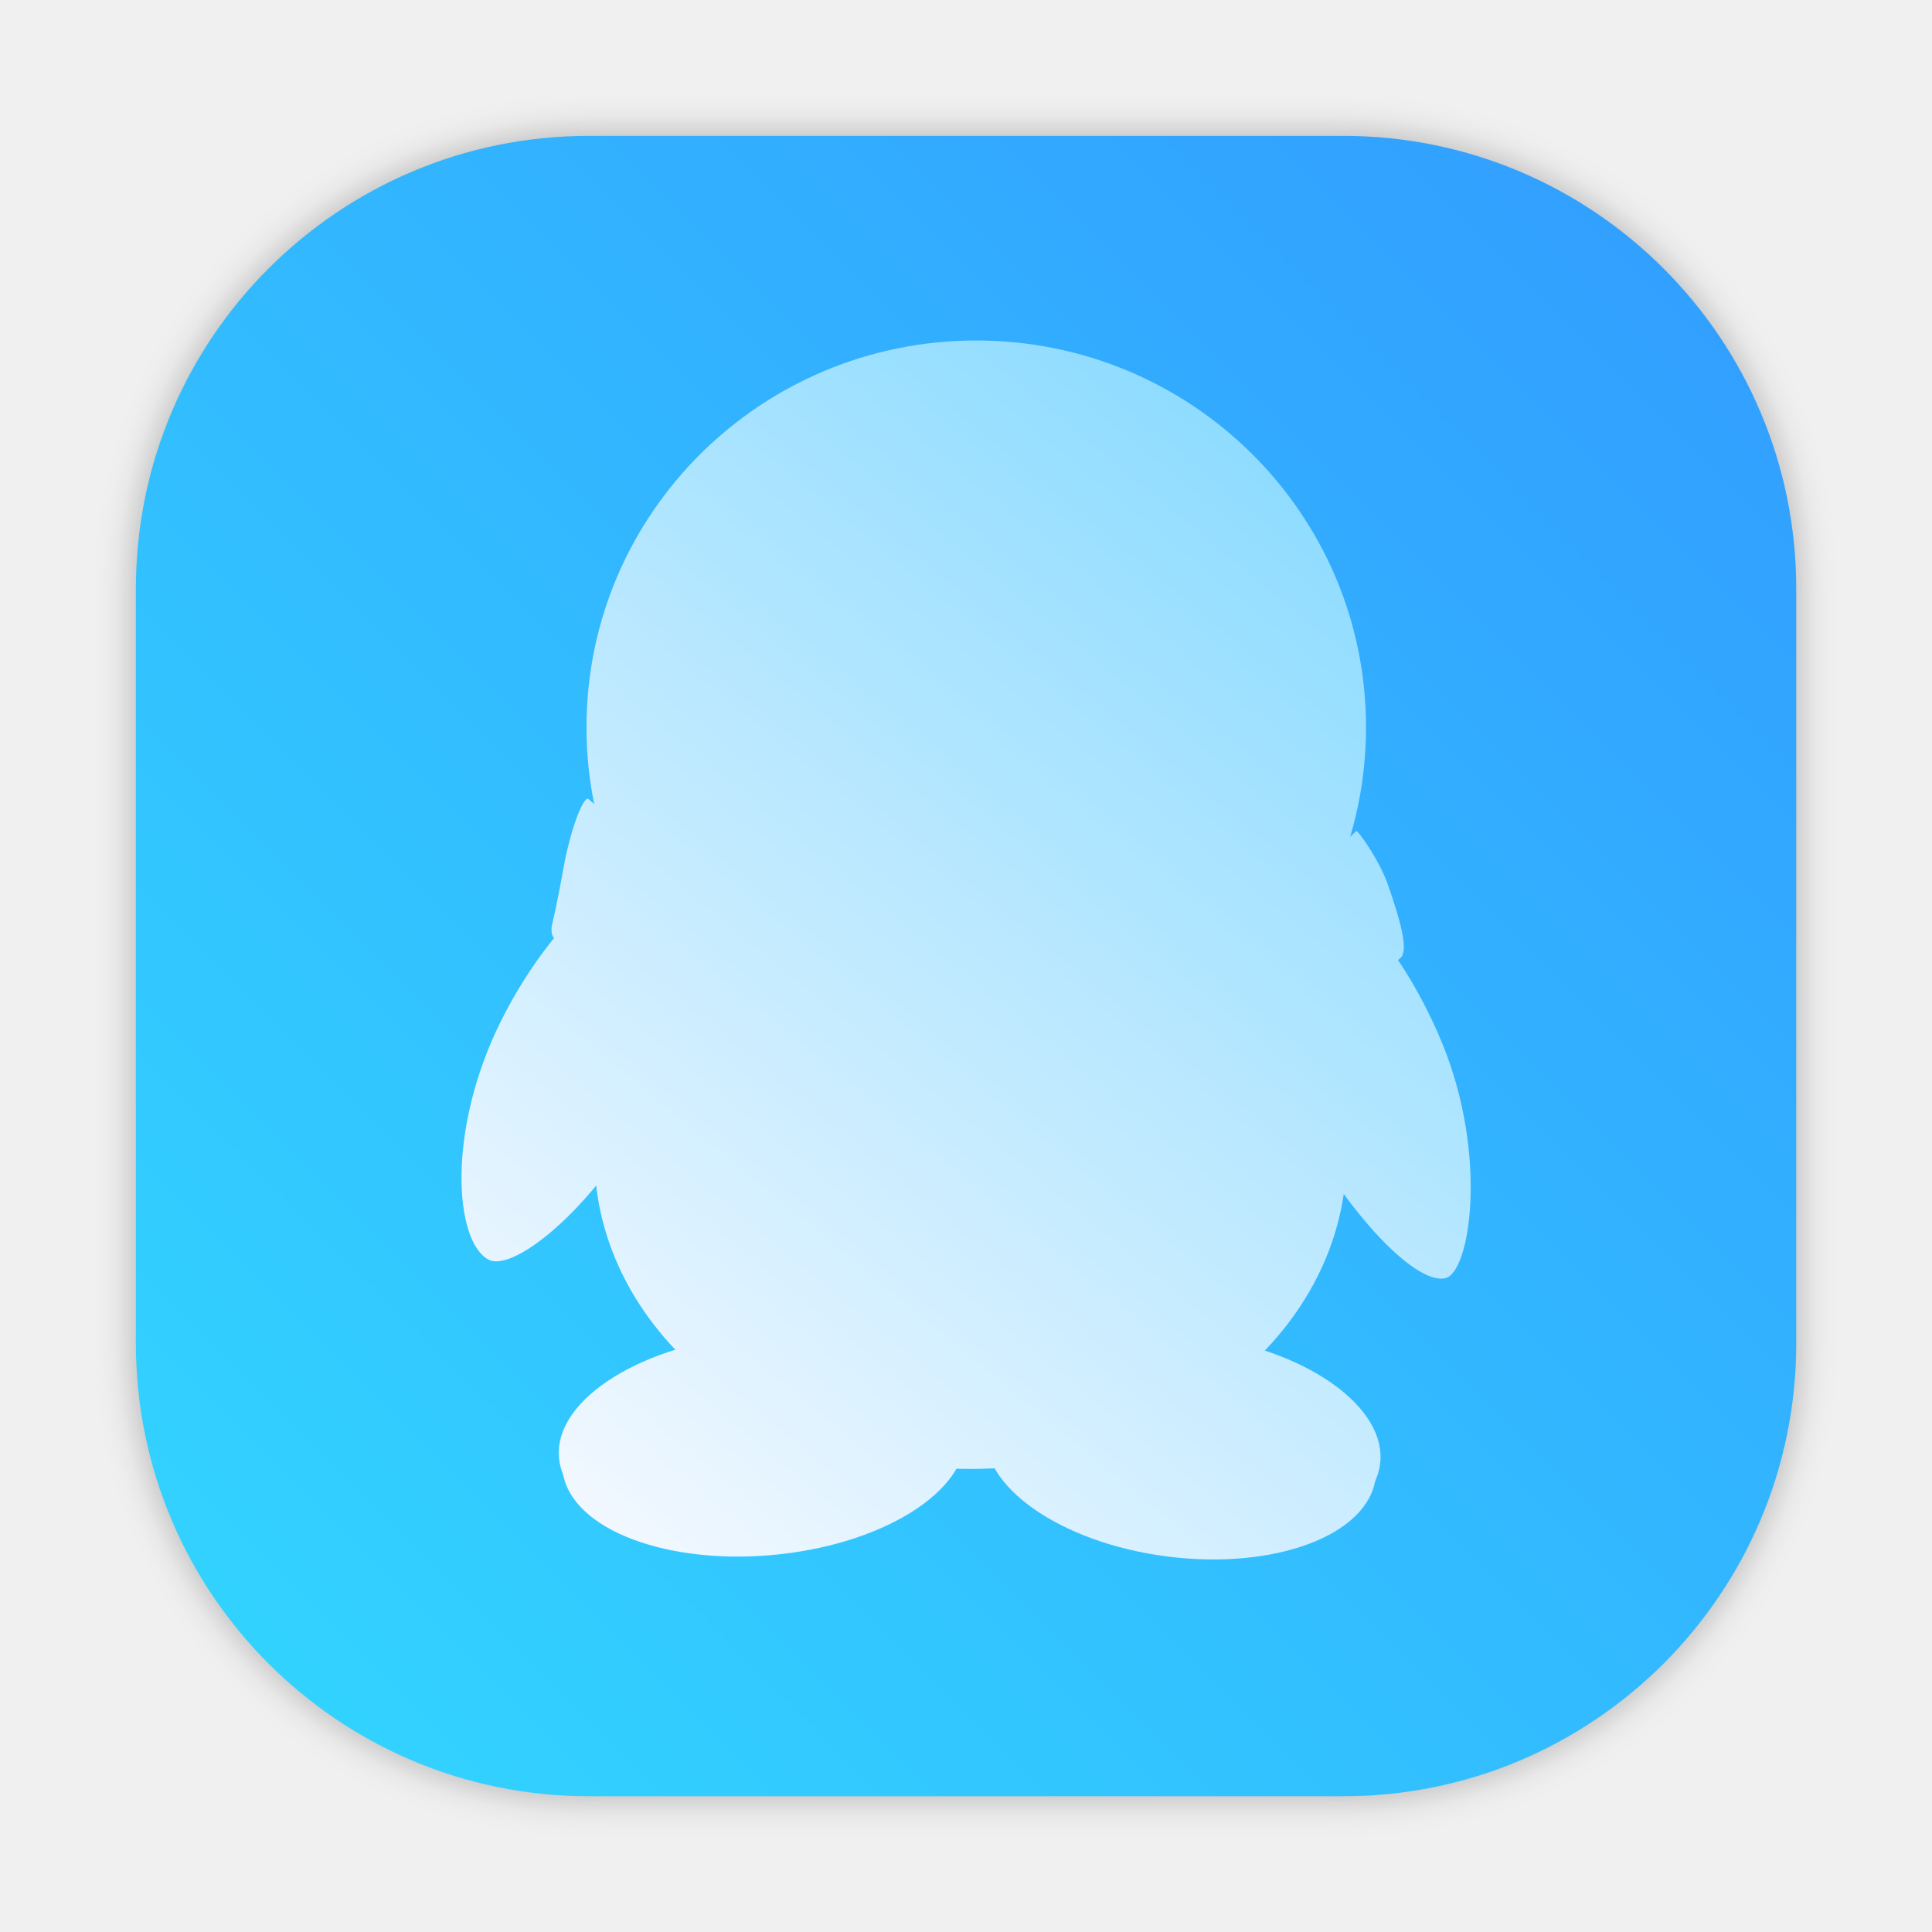
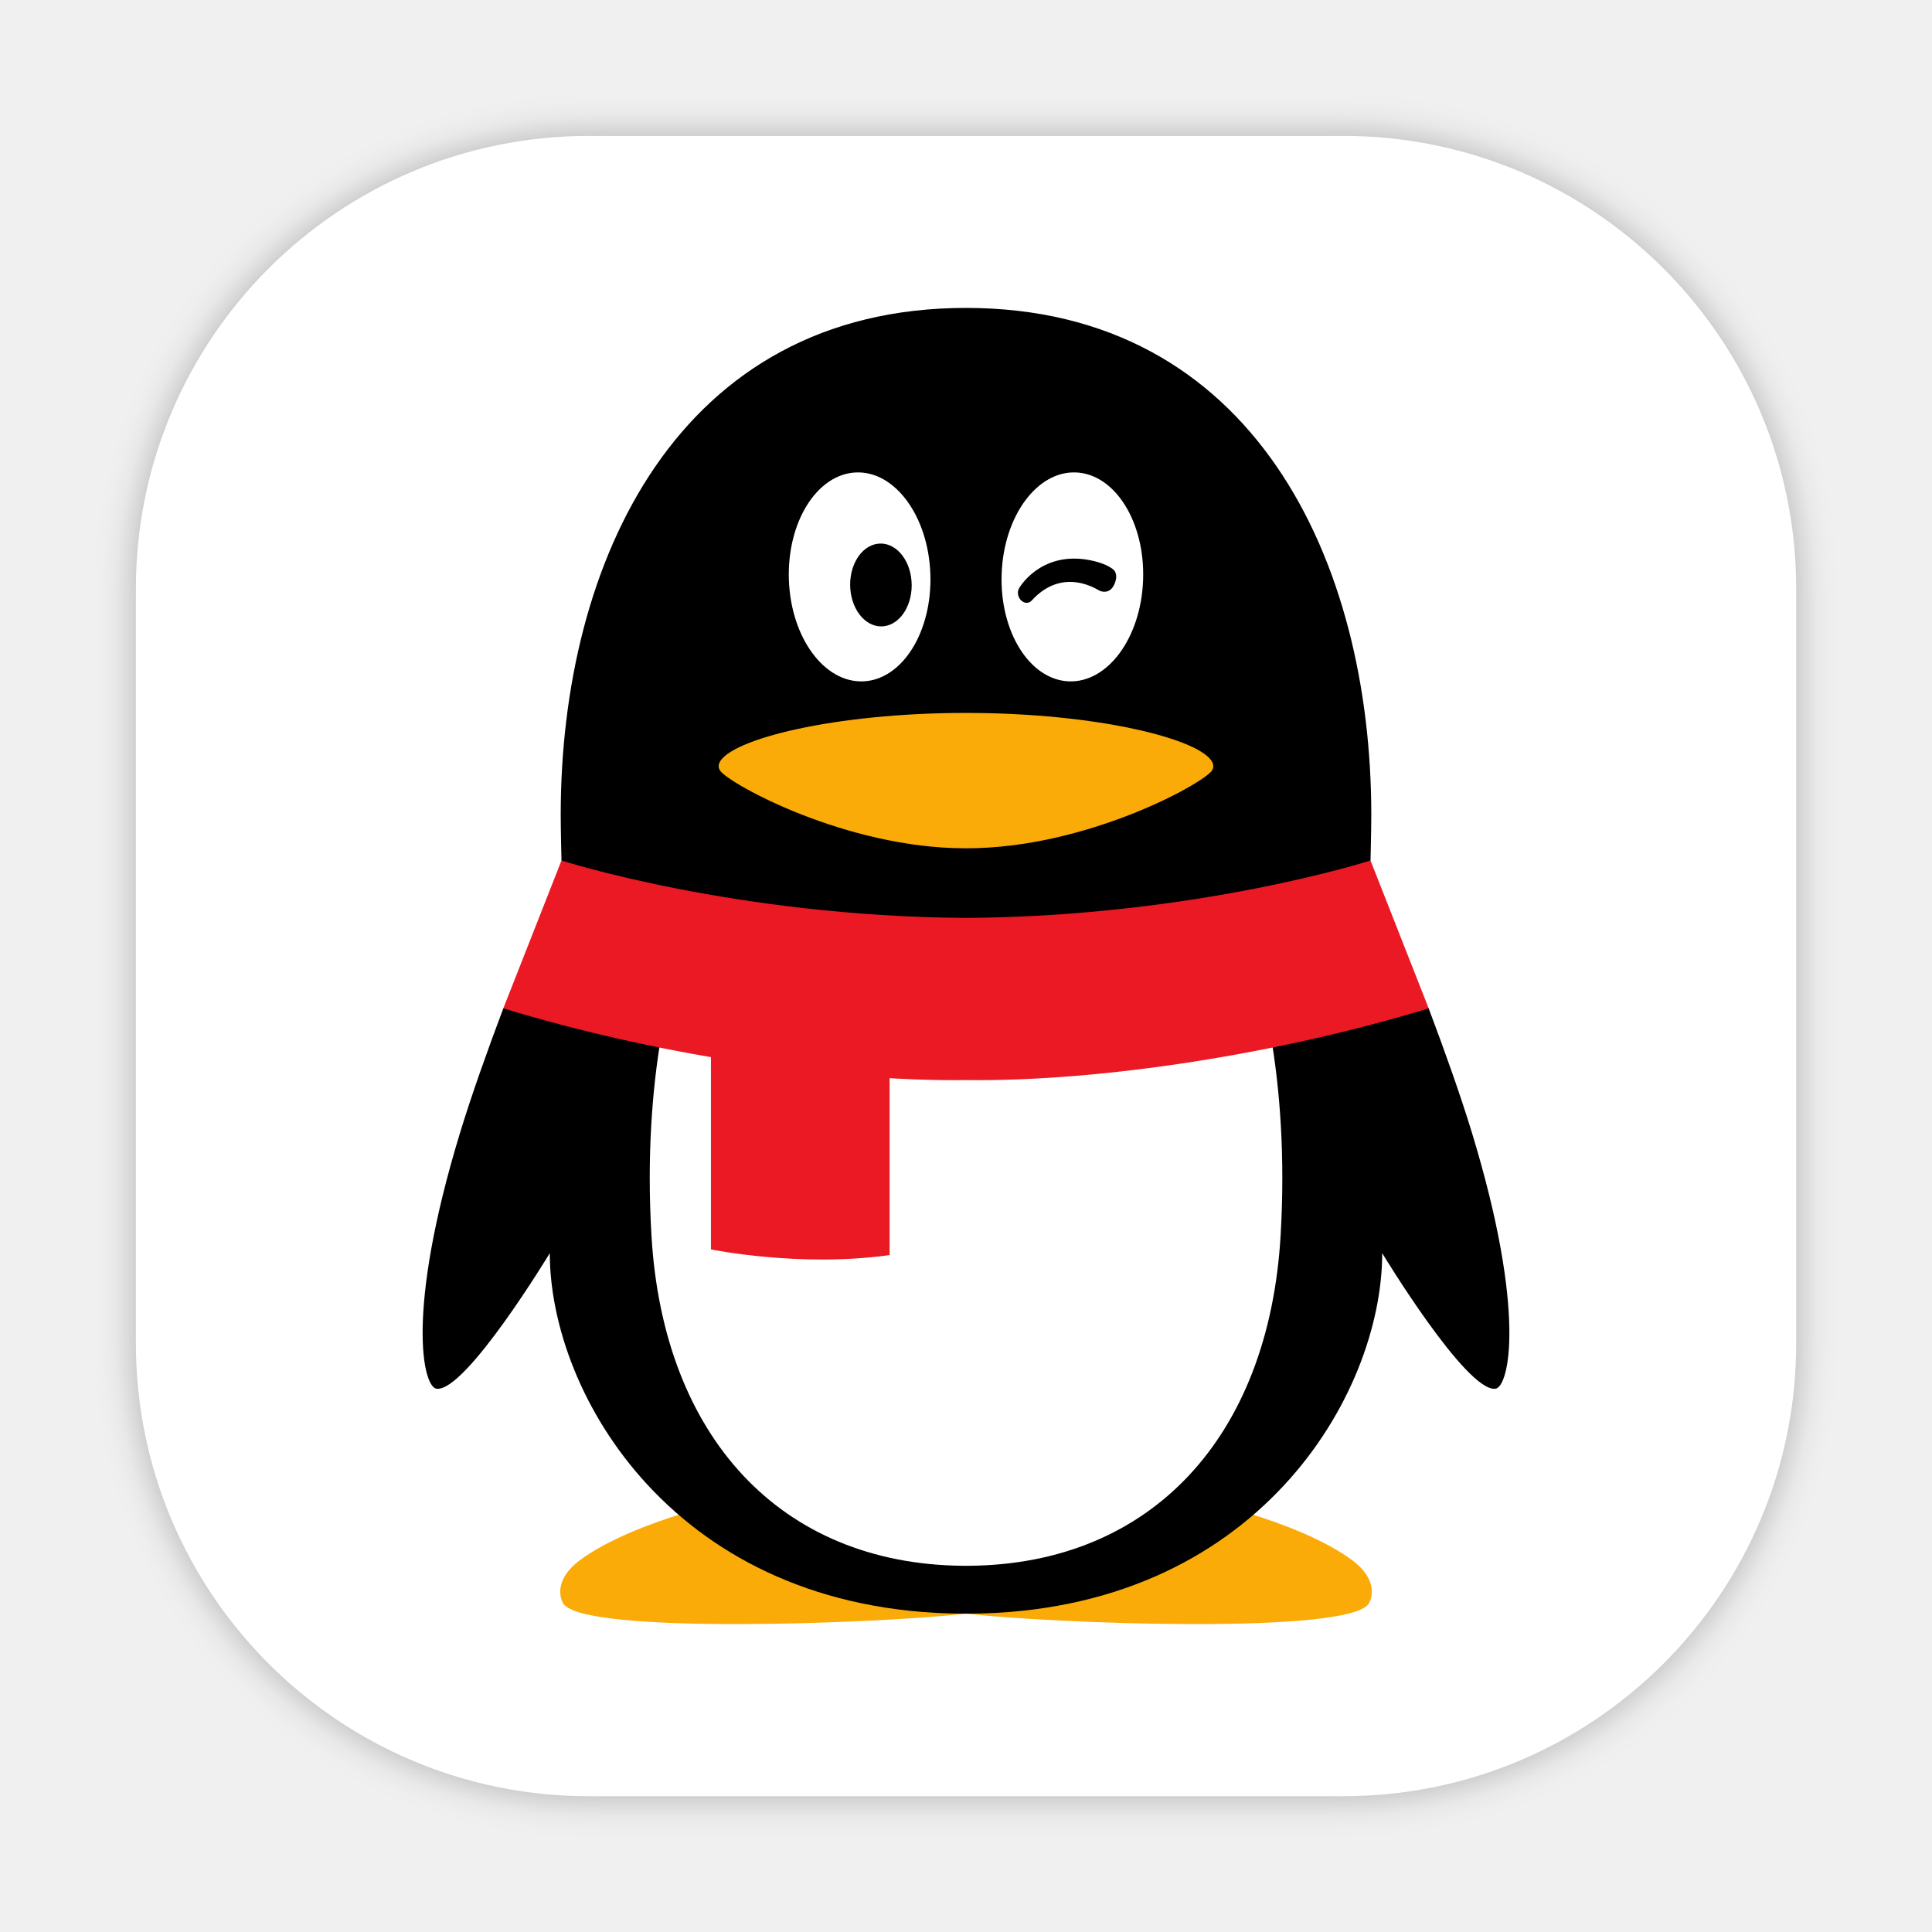
- <svg xmlns="http://www.w3.org/2000/svg" width="64" height="64" version="1.1" viewBox="0 0 16.933 16.933" id="svg62">
+ <svg xmlns="http://www.w3.org/2000/svg" width="64" height="64" version="1.1" viewBox="0 0 16.933 16.933" id="svg62" xml:space="preserve">
  <defs id="defs15">
    <filter id="filter2761" x="-.024" y="-.024" width="1.048" height="1.048" color-interpolation-filters="sRGB">
      <feGaussianBlur stdDeviation="0.146" id="feGaussianBlur2" />
    </filter>
    <linearGradient id="linearGradient1024" x1="1.331" x2="15.65" y1="15.576" y2="1.17" gradientUnits="userSpaceOnUse" gradientTransform="translate(1.190215,-4.762997)">
      <stop stop-color="#00c8ff" offset="0" id="stop5" />
      <stop stop-color="#14a0ff" offset="1" id="stop7" />
    </linearGradient>
    <linearGradient id="linearGradient968" x1=".222" x2="25.798" y1="31.117" y2="-.031" gradientUnits="userSpaceOnUse">
      <stop stop-color="#fafaff" offset="0" id="stop10" />
      <stop stop-color="#7dd7ff" offset="1" id="stop12" />
    </linearGradient>
    <style type="text/css" id="style841" />
-     <filter id="filter1057" x="-.027" y="-.027" width="1.054" height="1.054" color-interpolation-filters="sRGB">
+     <filter id="filter1057" x="-0.027" y="-0.027" width="1.054" height="1.054" color-interpolation-filters="sRGB">
      <feGaussianBlur stdDeviation="0.619" id="feGaussianBlur843" />
    </filter>
    <linearGradient id="linearGradient1053" x1="-127" x2="-72" y1="60" y2="5" gradientTransform="matrix(0.2645781,0,0,0.2645781,34.79202,-0.1349349)" gradientUnits="userSpaceOnUse">
-       <stop stop-color="#32d7ff" offset="0" id="stop846" />
-       <stop stop-color="#329bff" offset="1" id="stop848" />
+       <stop stop-color="#32d7ff" offset="0" id="stop846" style="stop-color:#ffffff;stop-opacity:1;" />
+       <stop stop-color="#329bff" offset="1" id="stop848" style="stop-color:#ffffff;stop-opacity:1;" />
    </linearGradient>
    <style type="text/css" id="style851" />
    <style type="text/css" id="style853" />
    <style type="text/css" id="style855" />
    <style type="text/css" id="style857" />
    <style type="text/css" id="style859" />
    <style type="text/css" id="style861" />
    <style type="text/css" id="style863" />
  </defs>
  <rect x="4.5" y="4.5" width="55" height="55" ry="15" fill="#141414" filter="url(#filter1057)" opacity="0.3" stroke-linecap="round" stroke-width="2.744" id="rect879" transform="scale(0.2645781)" />
  <rect x="1.191" y="1.191" width="14.552" height="14.552" ry="3.969" fill="url(#linearGradient1053)" stroke-linecap="round" stroke-width="0.726" id="rect881" style="fill:url(#linearGradient1053)" />
-   <g id="Group" transform="matrix(.34287 0 0 .34287 4.0446 2.9842)" fill="url(#linearGradient968)">
-     <path d="m23.368 29.074c-0.185 1.461-2.569 2.36-5.322 2.01-2.753-0.351-4.835-1.82-4.648-3.282 0.186-1.461 2.569-2.361 5.322-2.01 2.754 0.35 4.834 1.82 4.649 3.281" id="path23" />
-     <path d="m2.59 28.932c0.217 1.465 2.693 2.402 5.534 2.096 2.84-0.308 4.966-1.745 4.749-3.21-0.216-1.464-2.695-2.402-5.534-2.094-2.84 0.307-4.967 1.744-4.748 3.209" id="path25" />
-     <path d="m23.122 9.887c0 5.459-4.46 9.886-9.964 9.886-5.501 0-9.962-4.427-9.962-9.886 0-5.462 4.461-9.887 9.962-9.887 5.504 0 9.964 4.426 9.964 9.887" id="path27" />
-     <path d="m2.502 28.641c0.217 1.465 2.693 2.402 5.534 2.096 2.84-0.308 4.966-1.745 4.749-3.21-0.216-1.464-2.695-2.402-5.534-2.094-2.84 0.307-4.967 1.744-4.748 3.209" id="path29" />
-     <path d="m23.481 28.72c-0.185 1.461-2.569 2.36-5.322 2.01-2.753-0.351-4.835-1.82-4.648-3.282 0.186-1.461 2.569-2.361 5.322-2.01 2.754 0.35 4.834 1.82 4.649 3.281" id="path31" />
-     <path d="m22.624 20.836c0 4.423-4.305 8.009-9.613 8.009s-9.611-3.586-9.611-8.009 4.303-8.009 9.611-8.009 9.613 3.586 9.613 8.009" id="path33" />
-     <path d="m4.973 19.245c-1.411 2.817-3.625 4.6-4.282 4.25-0.87-0.464-1.08-3.31 0.332-6.126 1.414-2.815 3.692-4.619 4.783-4.073 1.089 0.548 0.579 3.132-0.833 5.948" id="path35" />
-     <path d="m21.201 19.6c1.291 2.559 3.151 4.546 3.946 4.37 0.642-0.141 1.1-3.134-0.075-6-1.194-2.914-3.361-5.007-4.453-4.46-1.09 0.547-0.838 3.278 0.582 6.09" id="path37" />
-     <path d="m5.96 15.805c-0.594 1.218-0.934 2.602-0.934 4.072 0 4.854 3.657 8.79 8.168 8.79s8.167-3.935 8.167-8.79c0-1.43-0.324-2.777-0.887-3.97-4.157 2.119-11.768 0.566-14.514-0.102" id="path39" />
-     <path d="m12.473 7.607c0 1.318-0.873 2.387-1.95 2.387-1.077 0-1.95-1.069-1.95-2.387s0.873-2.387 1.95-2.387c1.078 0 1.95 1.069 1.95 2.387" id="path41" />
-     <path d="m18.072 7.621c0 1.318-0.873 2.387-1.95 2.387-1.076 0-1.95-1.069-1.95-2.387s0.874-2.387 1.95-2.387c1.078 0 1.95 1.069 1.95 2.387" id="path43" />
-     <path d="m13.499 10.661c-2.715 0-5.086 0.634-6.402 1.581 0.33 0.777 1.326 1.382 2.302 1.943 1.18 0.678 3.118 1.138 4.094 1.138 0.9 0 3.128-0.606 4.331-1.393 0.846-0.552 1.739-1.039 2.064-1.698-1.318-0.941-3.682-1.571-6.389-1.571" id="path45" />
-     <path d="m12.171 7.621c0 0.834-0.546 1.511-1.219 1.511-0.674 0-1.22-0.677-1.22-1.511s0.546-1.511 1.22-1.511c0.673 0 1.219 0.677 1.219 1.511" id="path47" />
-     <path d="m11.716 7.277c0 0.337-0.229 0.61-0.511 0.61s-0.511-0.274-0.511-0.61c0-0.336 0.229-0.609 0.511-0.609s0.511 0.273 0.511 0.609" id="path49" />
-     <path d="m15.168 8.013c-0.114 0-0.215-0.082-0.236-0.198-0.013-0.073-0.019-0.149-0.019-0.226 0-0.638 0.453-1.158 1.009-1.158s1.009 0.519 1.009 1.158c0 0.056-0.003 0.11-0.01 0.164-0.017 0.131-0.138 0.224-0.269 0.208-0.131-0.017-0.224-0.137-0.208-0.268 0.005-0.034 0.007-0.069 0.007-0.104 0-0.374-0.238-0.678-0.53-0.678s-0.53 0.304-0.53 0.678c0 0.049 0.005 0.097 0.013 0.142 0.023 0.131-0.064 0.255-0.194 0.278-0.014 0.002-0.028 4e-3 -0.042 4e-3" id="path51" />
-     <path d="m8.057 11.847s1.499 1.284 2.878 1.667c1.613 0.448 3.943 0.237 4.826-0.059 1.606-0.539 3.312-1.701 3.312-1.701s-1.508 1.154-3.063 2.17c-0.782 0.51-1.638 1.238-3.439 0.847-0.457-0.098-1.274-0.652-1.534-0.802-1.331-0.77-2.668-1.812-2.98-2.122" id="path53" />
-     <path d="m9.712 18.69v4.348s-1.797 0.85-3.406-0.686c-0.617-0.588 0.33-4.773 0.33-4.773z" id="path55" />
-     <path d="m6.393 17.85 3.294 2.638s0.055-1.649-0.016-2.118c-0.072-0.469-3.278-0.752-3.278-0.752" id="path57" />
-     <path d="m13.498 19.432c-4.146 0-8.055-1.474-11.142-4.174-0.075-0.066-0.052-0.275-0.052-0.275s0.118-0.459 0.315-1.559c0.138-0.769 0.45-1.712 0.615-1.712 0.106 0.087 0.233 0.203 0.358 0.321 0.226 0.212 0.446 0.43 0.518 0.498 2.555 2.391 5.866 3.702 9.387 3.702 3.504 0 6.826-1.31 9.381-3.696 0.021-0.019 0.575 0.699 0.824 1.43 0.266 0.782 0.536 1.634 0.29 1.828-2.98 2.357-6.648 3.638-10.495 3.638" id="path59" />
+   <g transform="matrix(0.02776984,0,0,0.02828209,0.2404985,0.05310524)" id="g12">
+     <path d="m 296.23,496.734 c -35.527,0 -68.141,-11.891 -89.137,-29.652 -10.664,3.188 -24.305,8.312 -32.91,14.672 -7.367,5.438 -6.449,10.98 -5.121,13.219 5.828,9.836 99.984,6.281 127.168,3.219 z m 0,0" fill="#faab07" id="path1" />
+     <path d="m 296.23,496.734 c 35.531,0 68.141,-11.891 89.141,-29.652 10.66,3.188 24.301,8.312 32.91,14.672 7.363,5.438 6.445,10.98 5.117,13.219 -5.828,9.836 -99.984,6.281 -127.168,3.219 z m 0,0" fill="#faab07" id="path2" />
+     <path d="m 296.438,283.801 c 58.672,-0.398 105.691,-11.754 121.625,-16.109 3.797,-1.039 5.828,-2.902 5.828,-2.902 0.016,-0.535 0.242,-9.551 0.242,-14.203 0,-78.328 -36.977,-157.039 -127.914,-157.043 -90.934,0.004 -127.91,78.715 -127.91,157.043 0,4.652 0.227,13.668 0.242,14.203 0,0 1.652,1.742 4.68,2.586 14.711,4.094 62.617,16.016 122.773,16.426 z m 0,0" id="path3" />
+     <path d="m 455.871,349.055 c -3.637,-11.703 -8.602,-25.352 -13.629,-38.461 0,0 -2.891,-0.355 -4.355,0.066 -45.109,13.105 -99.785,21.457 -141.449,20.953 h -0.434 c -41.434,0.496 -95.738,-7.758 -140.695,-20.734 -1.719,-0.496 -5.109,-0.285 -5.109,-0.285 -5.027,13.109 -9.992,26.758 -13.629,38.461 -17.344,55.812 -11.723,78.91 -7.445,79.43 9.18,1.109 35.734,-42.016 35.734,-42.016 0,43.82 39.562,111.105 130.16,111.723 0.402,-0.004 2,-0.004 2.402,0 90.598,-0.617 130.16,-67.902 130.16,-111.723 0,0 26.555,43.125 35.734,42.016 4.277,-0.52 9.898,-23.617 -7.445,-79.43" id="path4" />
+     <path d="m 263.863,209.266 c -12.336,0.559 -22.875,-13.496 -23.539,-31.359 -0.668,-17.875 8.781,-32.816 21.117,-33.375 12.324,-0.551 22.859,13.496 23.527,31.367 0.676,17.875 -8.777,32.816 -21.105,33.367" fill="#ffffff" id="path5" />
+     <path d="m 352.113,177.906 c -0.66,17.863 -11.199,31.918 -23.535,31.359 -12.328,-0.555 -21.781,-15.492 -21.105,-33.367 0.668,-17.871 11.203,-31.918 23.527,-31.367 12.336,0.559 21.785,15.5 21.113,33.375" fill="#ffffff" id="path6" />
+     <path d="m 374.039,234.496 c -3.297,-7.301 -36.496,-15.438 -77.598,-15.438 H 296 c -41.102,0 -74.301,8.137 -77.598,15.438 -0.148,0.316 -0.242,0.668 -0.242,1.039 0,0.527 0.18,1 0.453,1.406 C 221.395,240.988 258.258,261 296,261 h 0.441 c 37.742,0 74.605,-20.008 77.383,-24.059 0.277,-0.402 0.453,-0.883 0.453,-1.41 0,-0.371 -0.09,-0.719 -0.238,-1.035" fill="#faab07" id="path7" />
+     <path d="m 279.027,178.168 c 0.562,7.059 -3.309,13.328 -8.637,14.012 -5.336,0.688 -10.113,-4.477 -10.68,-11.539 -0.559,-7.062 3.309,-13.332 8.625,-14.012 5.348,-0.691 10.133,4.48 10.691,11.539" id="path8" />
+     <path d="m 312.918,180.527 c 1.09,-1.953 8.516,-12.223 23.887,-8.484 4.039,0.984 5.906,2.43 6.301,2.996 0.582,0.84 0.742,2.035 0.152,3.645 -1.168,3.191 -3.582,3.105 -4.918,2.48 -0.863,-0.402 -11.57,-7.539 -21.434,3.109 -0.68,0.73 -1.895,0.98 -3.043,0.113 -1.152,-0.871 -1.625,-2.633 -0.945,-3.859" id="path9" />
+     <path d="m 296.438,329.043 h -0.434 c -28.336,0.344 -62.691,-3.41 -95.965,-9.969 -2.848,16.492 -4.566,37.223 -3.09,61.945 3.73,62.484 40.84,101.762 98.117,102.332 h 2.328 c 57.281,-0.57 94.387,-39.848 98.121,-102.332 1.477,-24.727 -0.246,-45.453 -3.094,-61.949 -33.277,6.562 -67.641,10.316 -95.984,9.973" fill="#ffffff" id="path10" />
+     <path d="m 215.723,323.816 v 61.492 c 0,0 28.168,5.68 56.391,1.746 v -56.719 c -17.879,-1.012 -37.16,-3.266 -56.391,-6.52" fill="#eb1923" id="path11" />
+     <path d="m 423.891,264.789 c 0,0 -54.793,17.297 -127.453,17.789 h -0.434 C 223.461,282.09 168.738,264.848 168.551,264.789 l -18.352,45.805 c 45.902,13.84 102.789,22.758 145.805,22.238 h 0.434 c 43.016,0.52 99.898,-8.398 145.805,-22.238 z m 0,0" fill="#eb1923" id="path12" />
  </g>
-   <circle cx="-338.244" cy="-338.475" r="0" fill="#5e4aa6" id="circle867" style="stroke-width:0.265" />
-   <circle cx="-306.904" cy="-348.873" r="0" id="circle869" style="fill:#5e4aa6;stroke-width:0.265" />
-   <circle cx="-15.99" cy="-14.051" r="0" fill-rule="evenodd" id="circle871" style="fill:#5e4aa6;stroke-width:0.265" />
-   <circle cx="-286.134" cy="-367.793" r="0" id="circle873" style="fill:#5e4aa6;stroke-width:0.265" />
-   <circle cx="4.779" cy="-32.962" r="0" fill-rule="evenodd" id="circle875" style="fill:#5e4aa6;stroke-width:0.265" />
</svg>
